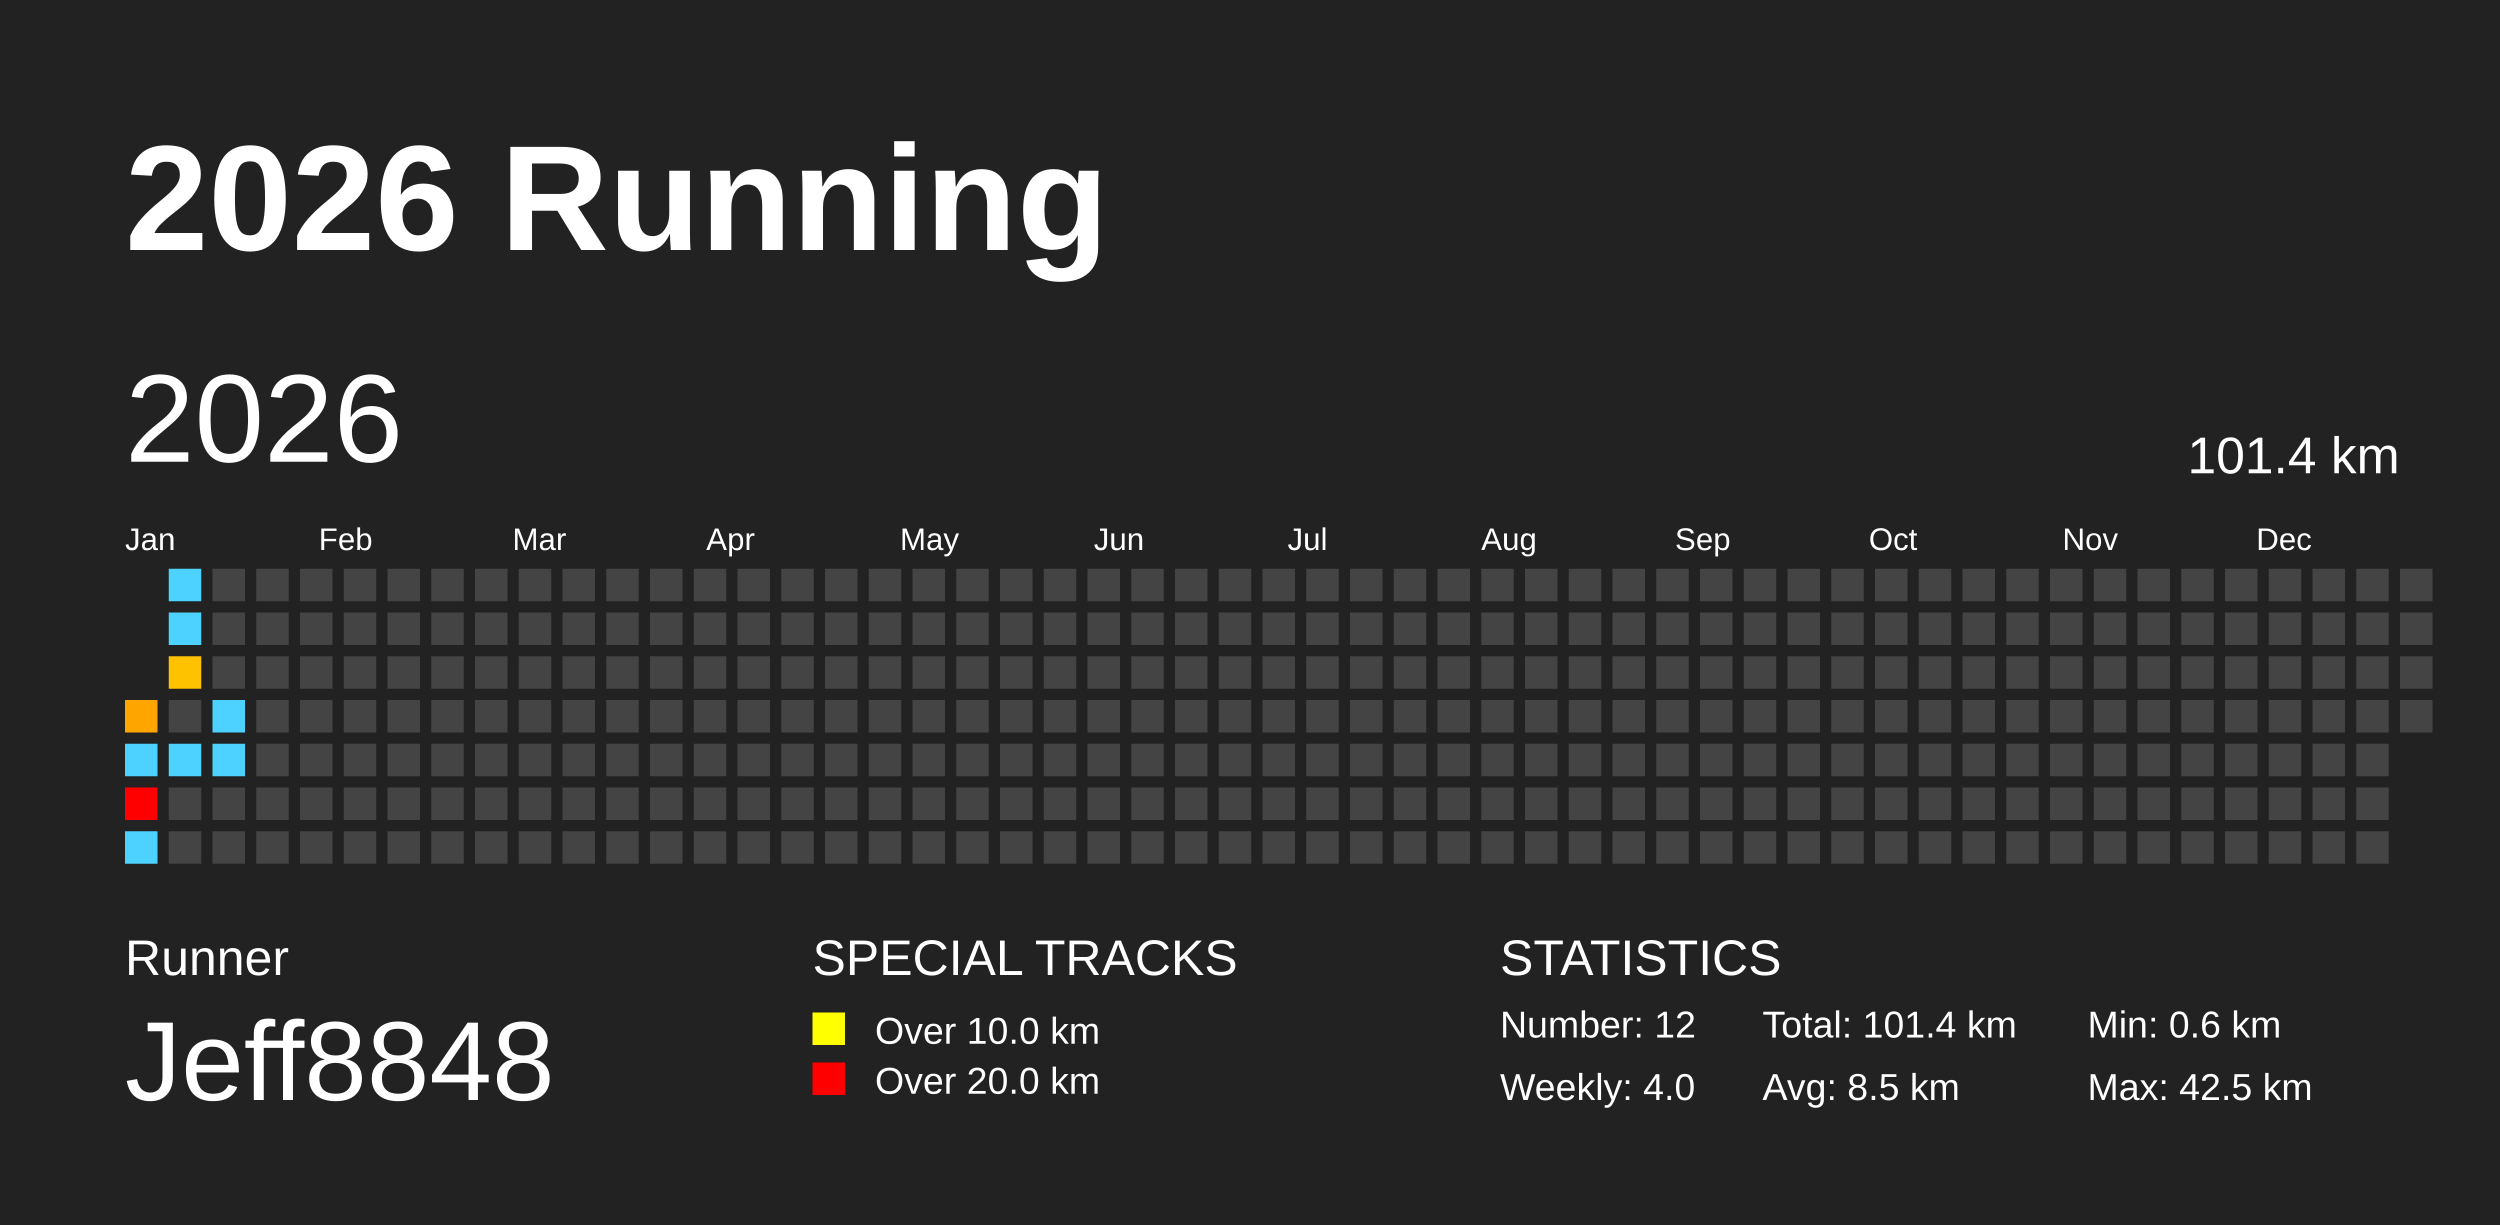
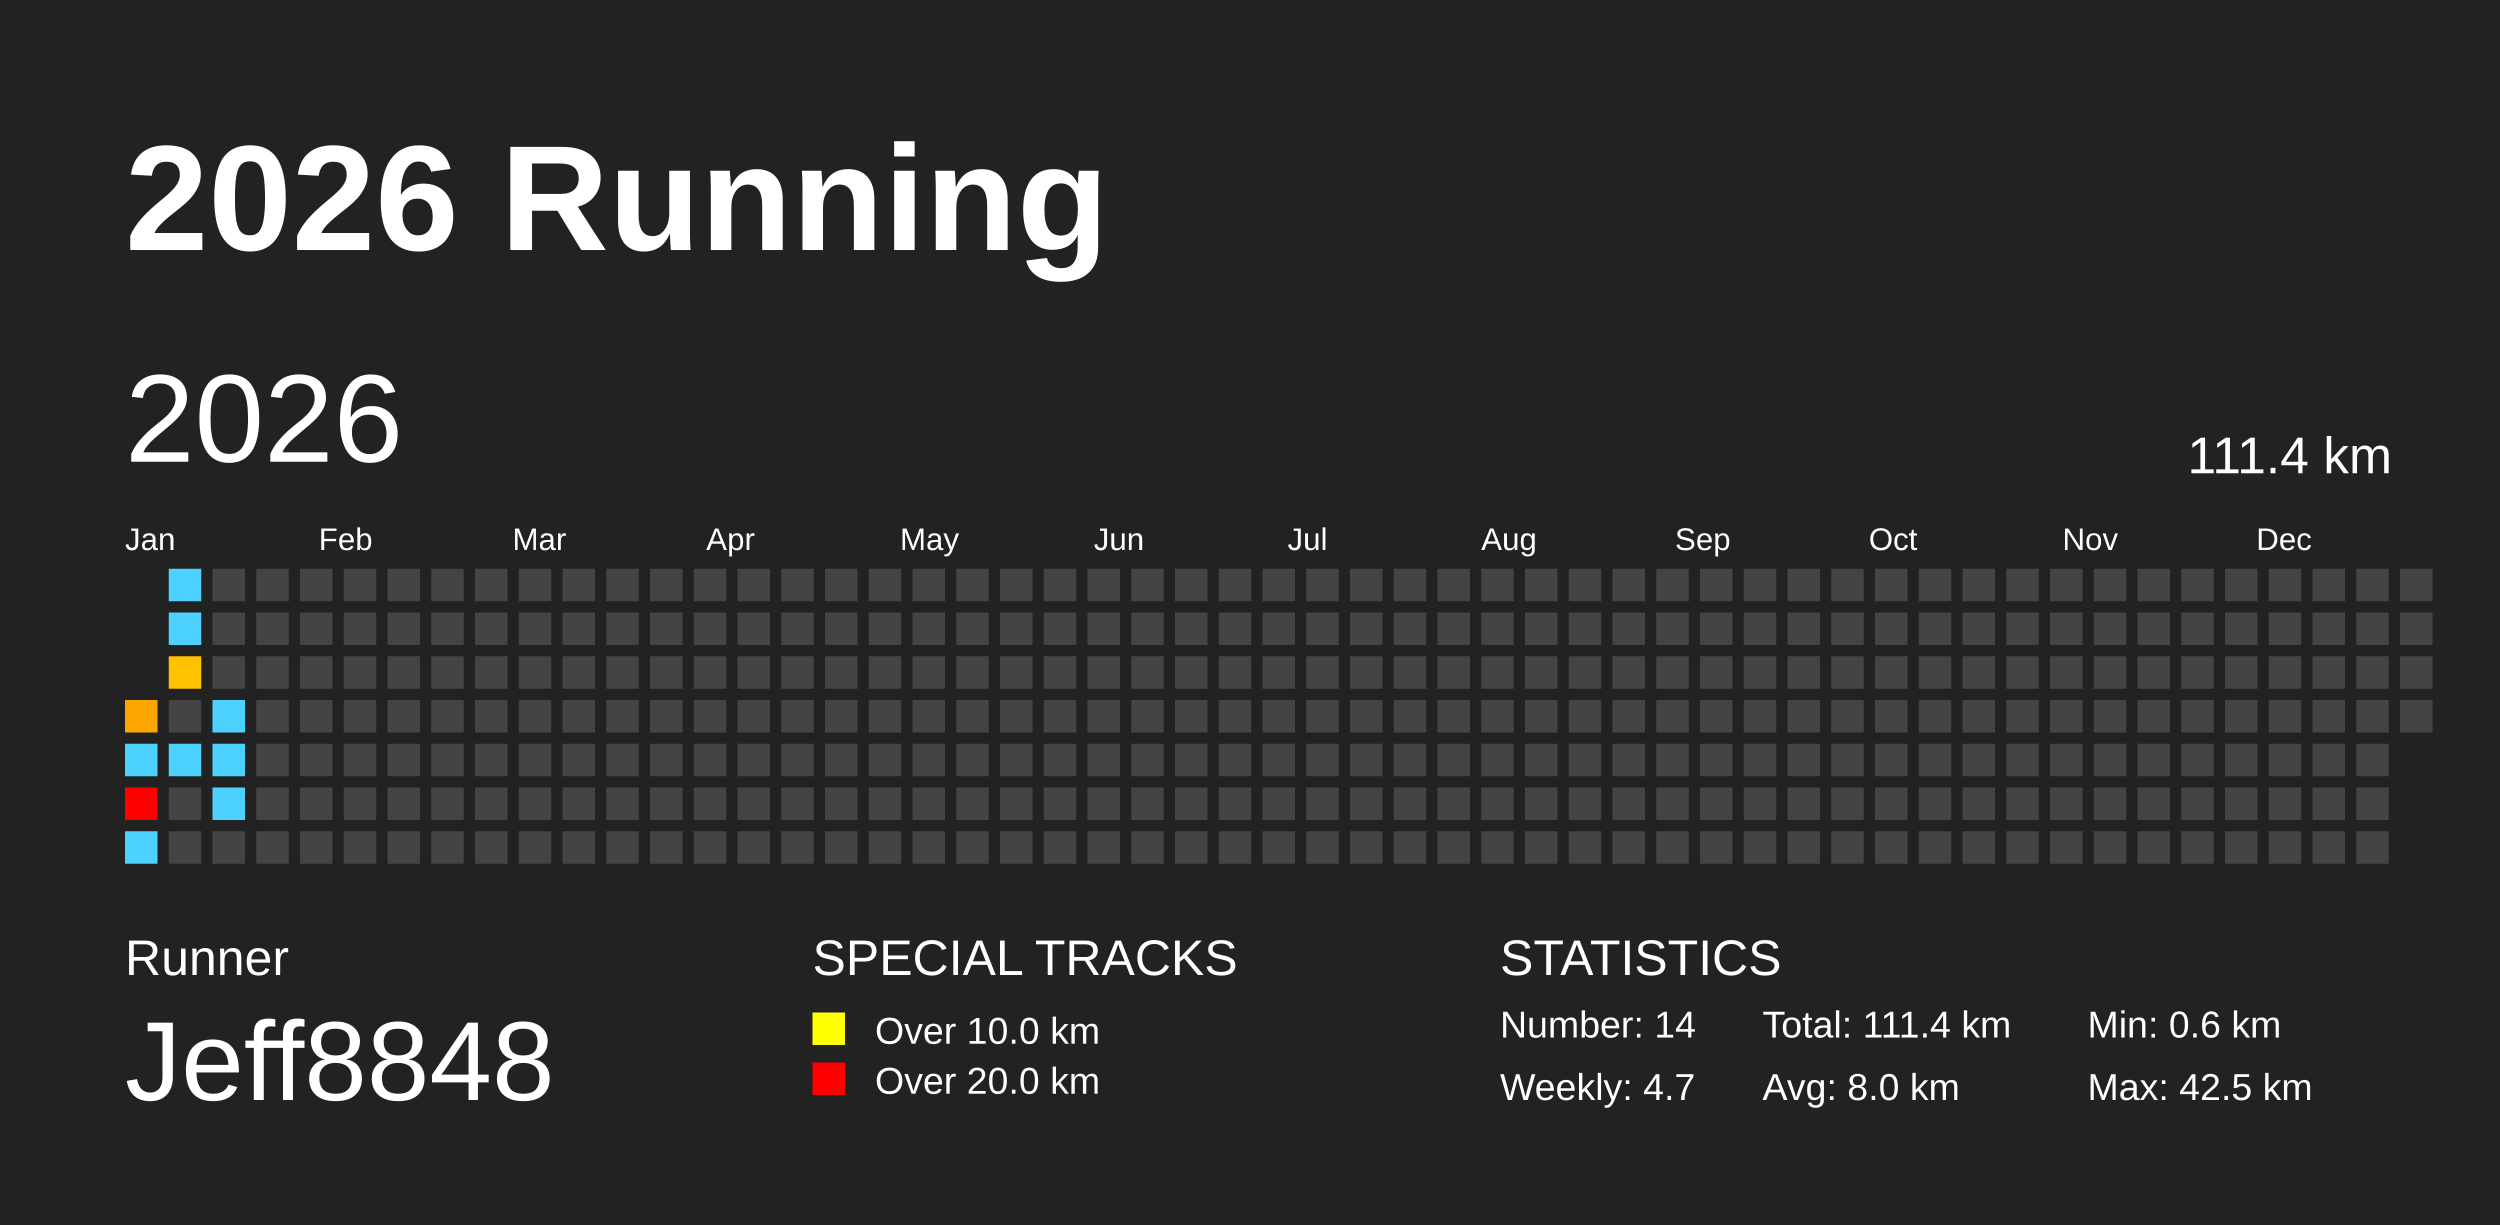
<svg xmlns="http://www.w3.org/2000/svg" baseProfile="full" height="98mm" version="1.1" viewBox="0,0,200,98" width="200mm">
  <defs />
  <rect fill="#222222" height="98" width="200" x="0" y="0" />
  <text fill="#FFFFFF" style="font-size:12px; font-family:Arial; font-weight:bold;" x="10" y="20">2026 Running</text>
  <text fill="#FFFFFF" style="font-size:4px; font-family:Arial" x="10" y="78">Runner</text>
  <text fill="#FFFFFF" style="font-size:9px; font-family:Arial" x="10" y="88">Jeff8848</text>
  <text fill="#FFFFFF" style="font-size:4px; font-family:Arial" x="65" y="78">SPECIAL TRACKS</text>
  <rect fill="yellow" height="2.6" width="2.6" x="65" y="81" />
  <text fill="#FFFFFF" style="font-size:3px; font-family:Arial" x="70" y="83.5">Over 10.0 km</text>
  <rect fill="red" height="2.6" width="2.6" x="65" y="85" />
  <text fill="#FFFFFF" style="font-size:3px; font-family:Arial" x="70" y="87.5">Over 20.0 km</text>
  <text fill="#FFFFFF" style="font-size:4px; font-family:Arial" x="120" y="78">STATISTICS</text>
-   <text fill="#FFFFFF" style="font-size:3px; font-family:Arial" x="120" y="83">Number: 12</text>
-   <text fill="#FFFFFF" style="font-size:3px; font-family:Arial" x="120" y="88">Weekly: 4.0</text>
-   <text fill="#FFFFFF" style="font-size:3px; font-family:Arial" x="141" y="83">Total: 101.4 km</text>
-   <text fill="#FFFFFF" style="font-size:3px; font-family:Arial" x="141" y="88">Avg: 8.5 km</text>
+   <text fill="#FFFFFF" style="font-size:3px; font-family:Arial" x="120" y="83">Number: 14</text>
+   <text fill="#FFFFFF" style="font-size:3px; font-family:Arial" x="120" y="88">Weekly: 4.7</text>
+   <text fill="#FFFFFF" style="font-size:3px; font-family:Arial" x="141" y="83">Total: 111.4 km</text>
+   <text fill="#FFFFFF" style="font-size:3px; font-family:Arial" x="141" y="88">Avg: 8.0 km</text>
  <text fill="#FFFFFF" style="font-size:3px; font-family:Arial" x="167" y="83">Min: 0.6 km</text>
  <text fill="#FFFFFF" style="font-size:3px; font-family:Arial" x="167" y="88">Max: 42.5 km</text>
  <text dominant-baseline="hanging" fill="#FFFFFF" style="font-size:10.0px; font-family:Arial;" x="10" y="30">2026</text>
-   <text dominant-baseline="hanging" fill="#FFFFFF" style="font-size:4.125px; font-family:Arial;" x="175" y="35">101.4 km</text>
+   <text dominant-baseline="hanging" fill="#FFFFFF" style="font-size:4.125px; font-family:Arial;" x="175" y="35">111.4 km</text>
  <text fill="#FFFFFF" style="font-size:2.5px; font-family:Arial" x="10.0" y="44">Jan</text>
  <text fill="#FFFFFF" style="font-size:2.5px; font-family:Arial" x="25.5" y="44">Feb</text>
  <text fill="#FFFFFF" style="font-size:2.5px; font-family:Arial" x="41.0" y="44">Mar</text>
  <text fill="#FFFFFF" style="font-size:2.5px; font-family:Arial" x="56.5" y="44">Apr</text>
  <text fill="#FFFFFF" style="font-size:2.5px; font-family:Arial" x="72.0" y="44">May</text>
  <text fill="#FFFFFF" style="font-size:2.5px; font-family:Arial" x="87.5" y="44">Jun</text>
  <text fill="#FFFFFF" style="font-size:2.5px; font-family:Arial" x="103.0" y="44">Jul</text>
  <text fill="#FFFFFF" style="font-size:2.5px; font-family:Arial" x="118.5" y="44">Aug</text>
  <text fill="#FFFFFF" style="font-size:2.5px; font-family:Arial" x="134.0" y="44">Sep</text>
  <text fill="#FFFFFF" style="font-size:2.5px; font-family:Arial" x="149.5" y="44">Oct</text>
  <text fill="#FFFFFF" style="font-size:2.5px; font-family:Arial" x="165.0" y="44">Nov</text>
  <text fill="#FFFFFF" style="font-size:2.5px; font-family:Arial" x="180.5" y="44">Dec</text>
  <rect fill="#ffa500" height="2.6" width="2.6" x="10.0" y="56.0" />
  <rect fill="#4dd2ff" height="2.6" width="2.6" x="10.0" y="59.5" />
  <rect fill="red" height="2.6" width="2.6" x="10.0" y="63.0" />
  <rect fill="#4dd2ff" height="2.6" width="2.6" x="10.0" y="66.5" />
  <rect fill="#4dd2ff" height="2.6" width="2.6" x="13.5" y="45.5" />
  <rect fill="#4dd2ff" height="2.6" width="2.6" x="13.5" y="49.0" />
  <rect fill="#ffc200" height="2.6" width="2.6" x="13.5" y="52.5" />
  <rect fill="#444444" height="2.6" width="2.6" x="13.5" y="56.0" />
  <rect fill="#4dd2ff" height="2.6" width="2.6" x="13.5" y="59.5" />
  <rect fill="#444444" height="2.6" width="2.6" x="13.5" y="63.0" />
  <rect fill="#444444" height="2.6" width="2.6" x="13.5" y="66.5" />
  <rect fill="#444444" height="2.6" width="2.6" x="17.0" y="45.5" />
  <rect fill="#444444" height="2.6" width="2.6" x="17.0" y="49.0" />
  <rect fill="#444444" height="2.6" width="2.6" x="17.0" y="52.5" />
  <rect fill="#4dd2ff" height="2.6" width="2.6" x="17.0" y="56.0" />
  <rect fill="#4dd2ff" height="2.6" width="2.6" x="17.0" y="59.5" />
-   <rect fill="#444444" height="2.6" width="2.6" x="17.0" y="63.0" />
+   <rect fill="#4dd2ff" height="2.6" width="2.6" x="17.0" y="63.0" />
  <rect fill="#444444" height="2.6" width="2.6" x="17.0" y="66.5" />
  <rect fill="#444444" height="2.6" width="2.6" x="20.5" y="45.5" />
  <rect fill="#444444" height="2.6" width="2.6" x="20.5" y="49.0" />
  <rect fill="#444444" height="2.6" width="2.6" x="20.5" y="52.5" />
  <rect fill="#444444" height="2.6" width="2.6" x="20.5" y="56.0" />
  <rect fill="#444444" height="2.6" width="2.6" x="20.5" y="59.5" />
  <rect fill="#444444" height="2.6" width="2.6" x="20.5" y="63.0" />
  <rect fill="#444444" height="2.6" width="2.6" x="20.5" y="66.5" />
  <rect fill="#444444" height="2.6" width="2.6" x="24.0" y="45.5" />
  <rect fill="#444444" height="2.6" width="2.6" x="24.0" y="49.0" />
  <rect fill="#444444" height="2.6" width="2.6" x="24.0" y="52.5" />
  <rect fill="#444444" height="2.6" width="2.6" x="24.0" y="56.0" />
  <rect fill="#444444" height="2.6" width="2.6" x="24.0" y="59.5" />
  <rect fill="#444444" height="2.6" width="2.6" x="24.0" y="63.0" />
  <rect fill="#444444" height="2.6" width="2.6" x="24.0" y="66.5" />
  <rect fill="#444444" height="2.6" width="2.6" x="27.5" y="45.5" />
  <rect fill="#444444" height="2.6" width="2.6" x="27.5" y="49.0" />
  <rect fill="#444444" height="2.6" width="2.6" x="27.5" y="52.5" />
  <rect fill="#444444" height="2.6" width="2.6" x="27.5" y="56.0" />
  <rect fill="#444444" height="2.6" width="2.6" x="27.5" y="59.5" />
  <rect fill="#444444" height="2.6" width="2.6" x="27.5" y="63.0" />
  <rect fill="#444444" height="2.6" width="2.6" x="27.5" y="66.5" />
  <rect fill="#444444" height="2.6" width="2.6" x="31.0" y="45.5" />
  <rect fill="#444444" height="2.6" width="2.6" x="31.0" y="49.0" />
  <rect fill="#444444" height="2.6" width="2.6" x="31.0" y="52.5" />
  <rect fill="#444444" height="2.6" width="2.6" x="31.0" y="56.0" />
  <rect fill="#444444" height="2.6" width="2.6" x="31.0" y="59.5" />
  <rect fill="#444444" height="2.6" width="2.6" x="31.0" y="63.0" />
  <rect fill="#444444" height="2.6" width="2.6" x="31.0" y="66.5" />
  <rect fill="#444444" height="2.6" width="2.6" x="34.5" y="45.5" />
  <rect fill="#444444" height="2.6" width="2.6" x="34.5" y="49.0" />
  <rect fill="#444444" height="2.6" width="2.6" x="34.5" y="52.5" />
  <rect fill="#444444" height="2.6" width="2.6" x="34.5" y="56.0" />
  <rect fill="#444444" height="2.6" width="2.6" x="34.5" y="59.5" />
  <rect fill="#444444" height="2.6" width="2.6" x="34.5" y="63.0" />
  <rect fill="#444444" height="2.6" width="2.6" x="34.5" y="66.5" />
  <rect fill="#444444" height="2.6" width="2.6" x="38.0" y="45.5" />
  <rect fill="#444444" height="2.6" width="2.6" x="38.0" y="49.0" />
  <rect fill="#444444" height="2.6" width="2.6" x="38.0" y="52.5" />
  <rect fill="#444444" height="2.6" width="2.6" x="38.0" y="56.0" />
  <rect fill="#444444" height="2.6" width="2.6" x="38.0" y="59.5" />
  <rect fill="#444444" height="2.6" width="2.6" x="38.0" y="63.0" />
  <rect fill="#444444" height="2.6" width="2.6" x="38.0" y="66.5" />
  <rect fill="#444444" height="2.6" width="2.6" x="41.5" y="45.5" />
  <rect fill="#444444" height="2.6" width="2.6" x="41.5" y="49.0" />
  <rect fill="#444444" height="2.6" width="2.6" x="41.5" y="52.5" />
  <rect fill="#444444" height="2.6" width="2.6" x="41.5" y="56.0" />
  <rect fill="#444444" height="2.6" width="2.6" x="41.5" y="59.5" />
  <rect fill="#444444" height="2.6" width="2.6" x="41.5" y="63.0" />
  <rect fill="#444444" height="2.6" width="2.6" x="41.5" y="66.5" />
  <rect fill="#444444" height="2.6" width="2.6" x="45.0" y="45.5" />
  <rect fill="#444444" height="2.6" width="2.6" x="45.0" y="49.0" />
  <rect fill="#444444" height="2.6" width="2.6" x="45.0" y="52.5" />
  <rect fill="#444444" height="2.6" width="2.6" x="45.0" y="56.0" />
  <rect fill="#444444" height="2.6" width="2.6" x="45.0" y="59.5" />
  <rect fill="#444444" height="2.6" width="2.6" x="45.0" y="63.0" />
  <rect fill="#444444" height="2.6" width="2.6" x="45.0" y="66.5" />
  <rect fill="#444444" height="2.6" width="2.6" x="48.5" y="45.5" />
  <rect fill="#444444" height="2.6" width="2.6" x="48.5" y="49.0" />
  <rect fill="#444444" height="2.6" width="2.6" x="48.5" y="52.5" />
  <rect fill="#444444" height="2.6" width="2.6" x="48.5" y="56.0" />
  <rect fill="#444444" height="2.6" width="2.6" x="48.5" y="59.5" />
  <rect fill="#444444" height="2.6" width="2.6" x="48.5" y="63.0" />
  <rect fill="#444444" height="2.6" width="2.6" x="48.5" y="66.5" />
  <rect fill="#444444" height="2.6" width="2.6" x="52.0" y="45.5" />
  <rect fill="#444444" height="2.6" width="2.6" x="52.0" y="49.0" />
  <rect fill="#444444" height="2.6" width="2.6" x="52.0" y="52.5" />
  <rect fill="#444444" height="2.6" width="2.6" x="52.0" y="56.0" />
  <rect fill="#444444" height="2.6" width="2.6" x="52.0" y="59.5" />
  <rect fill="#444444" height="2.6" width="2.6" x="52.0" y="63.0" />
  <rect fill="#444444" height="2.6" width="2.6" x="52.0" y="66.5" />
  <rect fill="#444444" height="2.6" width="2.6" x="55.5" y="45.5" />
  <rect fill="#444444" height="2.6" width="2.6" x="55.5" y="49.0" />
  <rect fill="#444444" height="2.6" width="2.6" x="55.5" y="52.5" />
  <rect fill="#444444" height="2.6" width="2.6" x="55.5" y="56.0" />
  <rect fill="#444444" height="2.6" width="2.6" x="55.5" y="59.5" />
  <rect fill="#444444" height="2.6" width="2.6" x="55.5" y="63.0" />
  <rect fill="#444444" height="2.6" width="2.6" x="55.5" y="66.5" />
  <rect fill="#444444" height="2.6" width="2.6" x="59.0" y="45.5" />
  <rect fill="#444444" height="2.6" width="2.6" x="59.0" y="49.0" />
  <rect fill="#444444" height="2.6" width="2.6" x="59.0" y="52.5" />
  <rect fill="#444444" height="2.6" width="2.6" x="59.0" y="56.0" />
  <rect fill="#444444" height="2.6" width="2.6" x="59.0" y="59.5" />
  <rect fill="#444444" height="2.6" width="2.6" x="59.0" y="63.0" />
  <rect fill="#444444" height="2.6" width="2.6" x="59.0" y="66.5" />
  <rect fill="#444444" height="2.6" width="2.6" x="62.5" y="45.5" />
  <rect fill="#444444" height="2.6" width="2.6" x="62.5" y="49.0" />
  <rect fill="#444444" height="2.6" width="2.6" x="62.5" y="52.5" />
  <rect fill="#444444" height="2.6" width="2.6" x="62.5" y="56.0" />
  <rect fill="#444444" height="2.6" width="2.6" x="62.5" y="59.5" />
  <rect fill="#444444" height="2.6" width="2.6" x="62.5" y="63.0" />
  <rect fill="#444444" height="2.6" width="2.6" x="62.5" y="66.5" />
  <rect fill="#444444" height="2.6" width="2.6" x="66.0" y="45.5" />
  <rect fill="#444444" height="2.6" width="2.6" x="66.0" y="49.0" />
  <rect fill="#444444" height="2.6" width="2.6" x="66.0" y="52.5" />
  <rect fill="#444444" height="2.6" width="2.6" x="66.0" y="56.0" />
  <rect fill="#444444" height="2.6" width="2.6" x="66.0" y="59.5" />
  <rect fill="#444444" height="2.6" width="2.6" x="66.0" y="63.0" />
  <rect fill="#444444" height="2.6" width="2.6" x="66.0" y="66.5" />
  <rect fill="#444444" height="2.6" width="2.6" x="69.5" y="45.5" />
  <rect fill="#444444" height="2.6" width="2.6" x="69.5" y="49.0" />
  <rect fill="#444444" height="2.6" width="2.6" x="69.5" y="52.5" />
  <rect fill="#444444" height="2.6" width="2.6" x="69.5" y="56.0" />
  <rect fill="#444444" height="2.6" width="2.6" x="69.5" y="59.5" />
  <rect fill="#444444" height="2.6" width="2.6" x="69.5" y="63.0" />
  <rect fill="#444444" height="2.6" width="2.6" x="69.5" y="66.5" />
  <rect fill="#444444" height="2.6" width="2.6" x="73.0" y="45.5" />
  <rect fill="#444444" height="2.6" width="2.6" x="73.0" y="49.0" />
  <rect fill="#444444" height="2.6" width="2.6" x="73.0" y="52.5" />
  <rect fill="#444444" height="2.6" width="2.6" x="73.0" y="56.0" />
  <rect fill="#444444" height="2.6" width="2.6" x="73.0" y="59.5" />
  <rect fill="#444444" height="2.6" width="2.6" x="73.0" y="63.0" />
  <rect fill="#444444" height="2.6" width="2.6" x="73.0" y="66.5" />
  <rect fill="#444444" height="2.6" width="2.6" x="76.5" y="45.5" />
  <rect fill="#444444" height="2.6" width="2.6" x="76.5" y="49.0" />
  <rect fill="#444444" height="2.6" width="2.6" x="76.5" y="52.5" />
  <rect fill="#444444" height="2.6" width="2.6" x="76.5" y="56.0" />
  <rect fill="#444444" height="2.6" width="2.6" x="76.5" y="59.5" />
  <rect fill="#444444" height="2.6" width="2.6" x="76.5" y="63.0" />
  <rect fill="#444444" height="2.6" width="2.6" x="76.5" y="66.5" />
  <rect fill="#444444" height="2.6" width="2.6" x="80.0" y="45.5" />
  <rect fill="#444444" height="2.6" width="2.6" x="80.0" y="49.0" />
  <rect fill="#444444" height="2.6" width="2.6" x="80.0" y="52.5" />
  <rect fill="#444444" height="2.6" width="2.6" x="80.0" y="56.0" />
  <rect fill="#444444" height="2.6" width="2.6" x="80.0" y="59.5" />
  <rect fill="#444444" height="2.6" width="2.6" x="80.0" y="63.0" />
  <rect fill="#444444" height="2.6" width="2.6" x="80.0" y="66.5" />
  <rect fill="#444444" height="2.6" width="2.6" x="83.5" y="45.5" />
  <rect fill="#444444" height="2.6" width="2.6" x="83.5" y="49.0" />
  <rect fill="#444444" height="2.6" width="2.6" x="83.5" y="52.5" />
  <rect fill="#444444" height="2.6" width="2.6" x="83.5" y="56.0" />
  <rect fill="#444444" height="2.6" width="2.6" x="83.5" y="59.5" />
  <rect fill="#444444" height="2.6" width="2.6" x="83.5" y="63.0" />
  <rect fill="#444444" height="2.6" width="2.6" x="83.5" y="66.5" />
  <rect fill="#444444" height="2.6" width="2.6" x="87.0" y="45.5" />
  <rect fill="#444444" height="2.6" width="2.6" x="87.0" y="49.0" />
  <rect fill="#444444" height="2.6" width="2.6" x="87.0" y="52.5" />
  <rect fill="#444444" height="2.6" width="2.6" x="87.0" y="56.0" />
  <rect fill="#444444" height="2.6" width="2.6" x="87.0" y="59.5" />
  <rect fill="#444444" height="2.6" width="2.6" x="87.0" y="63.0" />
  <rect fill="#444444" height="2.6" width="2.6" x="87.0" y="66.5" />
  <rect fill="#444444" height="2.6" width="2.6" x="90.5" y="45.5" />
  <rect fill="#444444" height="2.6" width="2.6" x="90.5" y="49.0" />
  <rect fill="#444444" height="2.6" width="2.6" x="90.5" y="52.5" />
  <rect fill="#444444" height="2.6" width="2.6" x="90.5" y="56.0" />
  <rect fill="#444444" height="2.6" width="2.6" x="90.5" y="59.5" />
  <rect fill="#444444" height="2.6" width="2.6" x="90.5" y="63.0" />
  <rect fill="#444444" height="2.6" width="2.6" x="90.5" y="66.5" />
  <rect fill="#444444" height="2.6" width="2.6" x="94.0" y="45.5" />
  <rect fill="#444444" height="2.6" width="2.6" x="94.0" y="49.0" />
  <rect fill="#444444" height="2.6" width="2.6" x="94.0" y="52.5" />
  <rect fill="#444444" height="2.6" width="2.6" x="94.0" y="56.0" />
  <rect fill="#444444" height="2.6" width="2.6" x="94.0" y="59.5" />
  <rect fill="#444444" height="2.6" width="2.6" x="94.0" y="63.0" />
  <rect fill="#444444" height="2.6" width="2.6" x="94.0" y="66.5" />
  <rect fill="#444444" height="2.6" width="2.6" x="97.5" y="45.5" />
  <rect fill="#444444" height="2.6" width="2.6" x="97.5" y="49.0" />
  <rect fill="#444444" height="2.6" width="2.6" x="97.5" y="52.5" />
  <rect fill="#444444" height="2.6" width="2.6" x="97.5" y="56.0" />
  <rect fill="#444444" height="2.6" width="2.6" x="97.5" y="59.5" />
  <rect fill="#444444" height="2.6" width="2.6" x="97.5" y="63.0" />
  <rect fill="#444444" height="2.6" width="2.6" x="97.5" y="66.5" />
  <rect fill="#444444" height="2.6" width="2.6" x="101.0" y="45.5" />
  <rect fill="#444444" height="2.6" width="2.6" x="101.0" y="49.0" />
  <rect fill="#444444" height="2.6" width="2.6" x="101.0" y="52.5" />
  <rect fill="#444444" height="2.6" width="2.6" x="101.0" y="56.0" />
  <rect fill="#444444" height="2.6" width="2.6" x="101.0" y="59.5" />
  <rect fill="#444444" height="2.6" width="2.6" x="101.0" y="63.0" />
  <rect fill="#444444" height="2.6" width="2.6" x="101.0" y="66.5" />
  <rect fill="#444444" height="2.6" width="2.6" x="104.5" y="45.5" />
  <rect fill="#444444" height="2.6" width="2.6" x="104.5" y="49.0" />
  <rect fill="#444444" height="2.6" width="2.6" x="104.5" y="52.5" />
  <rect fill="#444444" height="2.6" width="2.6" x="104.5" y="56.0" />
  <rect fill="#444444" height="2.6" width="2.6" x="104.5" y="59.5" />
  <rect fill="#444444" height="2.6" width="2.6" x="104.5" y="63.0" />
  <rect fill="#444444" height="2.6" width="2.6" x="104.5" y="66.5" />
  <rect fill="#444444" height="2.6" width="2.6" x="108.0" y="45.5" />
  <rect fill="#444444" height="2.6" width="2.6" x="108.0" y="49.0" />
  <rect fill="#444444" height="2.6" width="2.6" x="108.0" y="52.5" />
  <rect fill="#444444" height="2.6" width="2.6" x="108.0" y="56.0" />
  <rect fill="#444444" height="2.6" width="2.6" x="108.0" y="59.5" />
  <rect fill="#444444" height="2.6" width="2.6" x="108.0" y="63.0" />
  <rect fill="#444444" height="2.6" width="2.6" x="108.0" y="66.5" />
  <rect fill="#444444" height="2.6" width="2.6" x="111.5" y="45.5" />
  <rect fill="#444444" height="2.6" width="2.6" x="111.5" y="49.0" />
  <rect fill="#444444" height="2.6" width="2.6" x="111.5" y="52.5" />
  <rect fill="#444444" height="2.6" width="2.6" x="111.5" y="56.0" />
  <rect fill="#444444" height="2.6" width="2.6" x="111.5" y="59.5" />
  <rect fill="#444444" height="2.6" width="2.6" x="111.5" y="63.0" />
  <rect fill="#444444" height="2.6" width="2.6" x="111.5" y="66.5" />
  <rect fill="#444444" height="2.6" width="2.6" x="115.0" y="45.5" />
  <rect fill="#444444" height="2.6" width="2.6" x="115.0" y="49.0" />
  <rect fill="#444444" height="2.6" width="2.6" x="115.0" y="52.5" />
  <rect fill="#444444" height="2.6" width="2.6" x="115.0" y="56.0" />
  <rect fill="#444444" height="2.6" width="2.6" x="115.0" y="59.5" />
  <rect fill="#444444" height="2.6" width="2.6" x="115.0" y="63.0" />
  <rect fill="#444444" height="2.6" width="2.6" x="115.0" y="66.5" />
  <rect fill="#444444" height="2.6" width="2.6" x="118.5" y="45.5" />
  <rect fill="#444444" height="2.6" width="2.6" x="118.5" y="49.0" />
  <rect fill="#444444" height="2.6" width="2.6" x="118.5" y="52.5" />
  <rect fill="#444444" height="2.6" width="2.6" x="118.5" y="56.0" />
  <rect fill="#444444" height="2.6" width="2.6" x="118.5" y="59.5" />
  <rect fill="#444444" height="2.6" width="2.6" x="118.5" y="63.0" />
  <rect fill="#444444" height="2.6" width="2.6" x="118.5" y="66.5" />
  <rect fill="#444444" height="2.6" width="2.6" x="122.0" y="45.5" />
  <rect fill="#444444" height="2.6" width="2.6" x="122.0" y="49.0" />
  <rect fill="#444444" height="2.6" width="2.6" x="122.0" y="52.5" />
  <rect fill="#444444" height="2.6" width="2.6" x="122.0" y="56.0" />
  <rect fill="#444444" height="2.6" width="2.6" x="122.0" y="59.5" />
  <rect fill="#444444" height="2.6" width="2.6" x="122.0" y="63.0" />
  <rect fill="#444444" height="2.6" width="2.6" x="122.0" y="66.5" />
  <rect fill="#444444" height="2.6" width="2.6" x="125.5" y="45.5" />
  <rect fill="#444444" height="2.6" width="2.6" x="125.5" y="49.0" />
  <rect fill="#444444" height="2.6" width="2.6" x="125.5" y="52.5" />
  <rect fill="#444444" height="2.6" width="2.6" x="125.5" y="56.0" />
  <rect fill="#444444" height="2.6" width="2.6" x="125.5" y="59.5" />
  <rect fill="#444444" height="2.6" width="2.6" x="125.5" y="63.0" />
  <rect fill="#444444" height="2.6" width="2.6" x="125.5" y="66.5" />
  <rect fill="#444444" height="2.6" width="2.6" x="129.0" y="45.5" />
  <rect fill="#444444" height="2.6" width="2.6" x="129.0" y="49.0" />
  <rect fill="#444444" height="2.6" width="2.6" x="129.0" y="52.5" />
  <rect fill="#444444" height="2.6" width="2.6" x="129.0" y="56.0" />
  <rect fill="#444444" height="2.6" width="2.6" x="129.0" y="59.5" />
  <rect fill="#444444" height="2.6" width="2.6" x="129.0" y="63.0" />
  <rect fill="#444444" height="2.6" width="2.6" x="129.0" y="66.5" />
  <rect fill="#444444" height="2.6" width="2.6" x="132.5" y="45.5" />
  <rect fill="#444444" height="2.6" width="2.6" x="132.5" y="49.0" />
  <rect fill="#444444" height="2.6" width="2.6" x="132.5" y="52.5" />
  <rect fill="#444444" height="2.6" width="2.6" x="132.5" y="56.0" />
  <rect fill="#444444" height="2.6" width="2.6" x="132.5" y="59.5" />
  <rect fill="#444444" height="2.6" width="2.6" x="132.5" y="63.0" />
  <rect fill="#444444" height="2.6" width="2.6" x="132.5" y="66.5" />
  <rect fill="#444444" height="2.6" width="2.6" x="136.0" y="45.5" />
  <rect fill="#444444" height="2.6" width="2.6" x="136.0" y="49.0" />
  <rect fill="#444444" height="2.6" width="2.6" x="136.0" y="52.5" />
  <rect fill="#444444" height="2.6" width="2.6" x="136.0" y="56.0" />
  <rect fill="#444444" height="2.6" width="2.6" x="136.0" y="59.5" />
  <rect fill="#444444" height="2.6" width="2.6" x="136.0" y="63.0" />
  <rect fill="#444444" height="2.6" width="2.6" x="136.0" y="66.5" />
  <rect fill="#444444" height="2.6" width="2.6" x="139.5" y="45.5" />
  <rect fill="#444444" height="2.6" width="2.6" x="139.5" y="49.0" />
  <rect fill="#444444" height="2.6" width="2.6" x="139.5" y="52.5" />
  <rect fill="#444444" height="2.6" width="2.6" x="139.5" y="56.0" />
  <rect fill="#444444" height="2.6" width="2.6" x="139.5" y="59.5" />
  <rect fill="#444444" height="2.6" width="2.6" x="139.5" y="63.0" />
  <rect fill="#444444" height="2.6" width="2.6" x="139.5" y="66.5" />
  <rect fill="#444444" height="2.6" width="2.6" x="143.0" y="45.5" />
  <rect fill="#444444" height="2.6" width="2.6" x="143.0" y="49.0" />
  <rect fill="#444444" height="2.6" width="2.6" x="143.0" y="52.5" />
  <rect fill="#444444" height="2.6" width="2.6" x="143.0" y="56.0" />
  <rect fill="#444444" height="2.6" width="2.6" x="143.0" y="59.5" />
  <rect fill="#444444" height="2.6" width="2.6" x="143.0" y="63.0" />
  <rect fill="#444444" height="2.6" width="2.6" x="143.0" y="66.5" />
  <rect fill="#444444" height="2.6" width="2.6" x="146.5" y="45.5" />
  <rect fill="#444444" height="2.6" width="2.6" x="146.5" y="49.0" />
  <rect fill="#444444" height="2.6" width="2.6" x="146.5" y="52.5" />
  <rect fill="#444444" height="2.6" width="2.6" x="146.5" y="56.0" />
  <rect fill="#444444" height="2.6" width="2.6" x="146.5" y="59.5" />
  <rect fill="#444444" height="2.6" width="2.6" x="146.5" y="63.0" />
  <rect fill="#444444" height="2.6" width="2.6" x="146.5" y="66.5" />
  <rect fill="#444444" height="2.6" width="2.6" x="150.0" y="45.5" />
  <rect fill="#444444" height="2.6" width="2.6" x="150.0" y="49.0" />
  <rect fill="#444444" height="2.6" width="2.6" x="150.0" y="52.5" />
  <rect fill="#444444" height="2.6" width="2.6" x="150.0" y="56.0" />
  <rect fill="#444444" height="2.6" width="2.6" x="150.0" y="59.5" />
  <rect fill="#444444" height="2.6" width="2.6" x="150.0" y="63.0" />
  <rect fill="#444444" height="2.6" width="2.6" x="150.0" y="66.5" />
  <rect fill="#444444" height="2.6" width="2.6" x="153.5" y="45.5" />
  <rect fill="#444444" height="2.6" width="2.6" x="153.5" y="49.0" />
  <rect fill="#444444" height="2.6" width="2.6" x="153.5" y="52.5" />
  <rect fill="#444444" height="2.6" width="2.6" x="153.5" y="56.0" />
  <rect fill="#444444" height="2.6" width="2.6" x="153.5" y="59.5" />
  <rect fill="#444444" height="2.6" width="2.6" x="153.5" y="63.0" />
  <rect fill="#444444" height="2.6" width="2.6" x="153.5" y="66.5" />
  <rect fill="#444444" height="2.6" width="2.6" x="157.0" y="45.5" />
  <rect fill="#444444" height="2.6" width="2.6" x="157.0" y="49.0" />
  <rect fill="#444444" height="2.6" width="2.6" x="157.0" y="52.5" />
  <rect fill="#444444" height="2.6" width="2.6" x="157.0" y="56.0" />
  <rect fill="#444444" height="2.6" width="2.6" x="157.0" y="59.5" />
  <rect fill="#444444" height="2.6" width="2.6" x="157.0" y="63.0" />
  <rect fill="#444444" height="2.6" width="2.6" x="157.0" y="66.5" />
  <rect fill="#444444" height="2.6" width="2.6" x="160.5" y="45.5" />
  <rect fill="#444444" height="2.6" width="2.6" x="160.5" y="49.0" />
  <rect fill="#444444" height="2.6" width="2.6" x="160.5" y="52.5" />
  <rect fill="#444444" height="2.6" width="2.6" x="160.5" y="56.0" />
  <rect fill="#444444" height="2.6" width="2.6" x="160.5" y="59.5" />
  <rect fill="#444444" height="2.6" width="2.6" x="160.5" y="63.0" />
  <rect fill="#444444" height="2.6" width="2.6" x="160.5" y="66.5" />
  <rect fill="#444444" height="2.6" width="2.6" x="164.0" y="45.5" />
  <rect fill="#444444" height="2.6" width="2.6" x="164.0" y="49.0" />
  <rect fill="#444444" height="2.6" width="2.6" x="164.0" y="52.5" />
  <rect fill="#444444" height="2.6" width="2.6" x="164.0" y="56.0" />
  <rect fill="#444444" height="2.6" width="2.6" x="164.0" y="59.5" />
  <rect fill="#444444" height="2.6" width="2.6" x="164.0" y="63.0" />
  <rect fill="#444444" height="2.6" width="2.6" x="164.0" y="66.5" />
  <rect fill="#444444" height="2.6" width="2.6" x="167.5" y="45.5" />
  <rect fill="#444444" height="2.6" width="2.6" x="167.5" y="49.0" />
  <rect fill="#444444" height="2.6" width="2.6" x="167.5" y="52.5" />
  <rect fill="#444444" height="2.6" width="2.6" x="167.5" y="56.0" />
  <rect fill="#444444" height="2.6" width="2.6" x="167.5" y="59.5" />
  <rect fill="#444444" height="2.6" width="2.6" x="167.5" y="63.0" />
  <rect fill="#444444" height="2.6" width="2.6" x="167.5" y="66.5" />
  <rect fill="#444444" height="2.6" width="2.6" x="171.0" y="45.5" />
  <rect fill="#444444" height="2.6" width="2.6" x="171.0" y="49.0" />
  <rect fill="#444444" height="2.6" width="2.6" x="171.0" y="52.5" />
  <rect fill="#444444" height="2.6" width="2.6" x="171.0" y="56.0" />
  <rect fill="#444444" height="2.6" width="2.6" x="171.0" y="59.5" />
  <rect fill="#444444" height="2.6" width="2.6" x="171.0" y="63.0" />
  <rect fill="#444444" height="2.6" width="2.6" x="171.0" y="66.5" />
  <rect fill="#444444" height="2.6" width="2.6" x="174.5" y="45.5" />
  <rect fill="#444444" height="2.6" width="2.6" x="174.5" y="49.0" />
  <rect fill="#444444" height="2.6" width="2.6" x="174.5" y="52.5" />
  <rect fill="#444444" height="2.6" width="2.6" x="174.5" y="56.0" />
  <rect fill="#444444" height="2.6" width="2.6" x="174.5" y="59.5" />
  <rect fill="#444444" height="2.6" width="2.6" x="174.5" y="63.0" />
  <rect fill="#444444" height="2.6" width="2.6" x="174.5" y="66.5" />
  <rect fill="#444444" height="2.6" width="2.6" x="178.0" y="45.5" />
  <rect fill="#444444" height="2.6" width="2.6" x="178.0" y="49.0" />
  <rect fill="#444444" height="2.6" width="2.6" x="178.0" y="52.5" />
  <rect fill="#444444" height="2.6" width="2.6" x="178.0" y="56.0" />
  <rect fill="#444444" height="2.6" width="2.6" x="178.0" y="59.5" />
  <rect fill="#444444" height="2.6" width="2.6" x="178.0" y="63.0" />
  <rect fill="#444444" height="2.6" width="2.6" x="178.0" y="66.5" />
  <rect fill="#444444" height="2.6" width="2.6" x="181.5" y="45.5" />
  <rect fill="#444444" height="2.6" width="2.6" x="181.5" y="49.0" />
  <rect fill="#444444" height="2.6" width="2.6" x="181.5" y="52.5" />
  <rect fill="#444444" height="2.6" width="2.6" x="181.5" y="56.0" />
  <rect fill="#444444" height="2.6" width="2.6" x="181.5" y="59.5" />
  <rect fill="#444444" height="2.6" width="2.6" x="181.5" y="63.0" />
  <rect fill="#444444" height="2.6" width="2.6" x="181.5" y="66.5" />
  <rect fill="#444444" height="2.6" width="2.6" x="185.0" y="45.5" />
  <rect fill="#444444" height="2.6" width="2.6" x="185.0" y="49.0" />
  <rect fill="#444444" height="2.6" width="2.6" x="185.0" y="52.5" />
  <rect fill="#444444" height="2.6" width="2.6" x="185.0" y="56.0" />
  <rect fill="#444444" height="2.6" width="2.6" x="185.0" y="59.5" />
  <rect fill="#444444" height="2.6" width="2.6" x="185.0" y="63.0" />
  <rect fill="#444444" height="2.6" width="2.6" x="185.0" y="66.5" />
  <rect fill="#444444" height="2.6" width="2.6" x="188.5" y="45.5" />
  <rect fill="#444444" height="2.6" width="2.6" x="188.5" y="49.0" />
  <rect fill="#444444" height="2.6" width="2.6" x="188.5" y="52.5" />
  <rect fill="#444444" height="2.6" width="2.6" x="188.5" y="56.0" />
  <rect fill="#444444" height="2.6" width="2.6" x="188.5" y="59.5" />
  <rect fill="#444444" height="2.6" width="2.6" x="188.5" y="63.0" />
  <rect fill="#444444" height="2.6" width="2.6" x="188.5" y="66.5" />
  <rect fill="#444444" height="2.6" width="2.6" x="192.0" y="45.5" />
  <rect fill="#444444" height="2.6" width="2.6" x="192.0" y="49.0" />
  <rect fill="#444444" height="2.6" width="2.6" x="192.0" y="52.5" />
  <rect fill="#444444" height="2.6" width="2.6" x="192.0" y="56.0" />
</svg>
